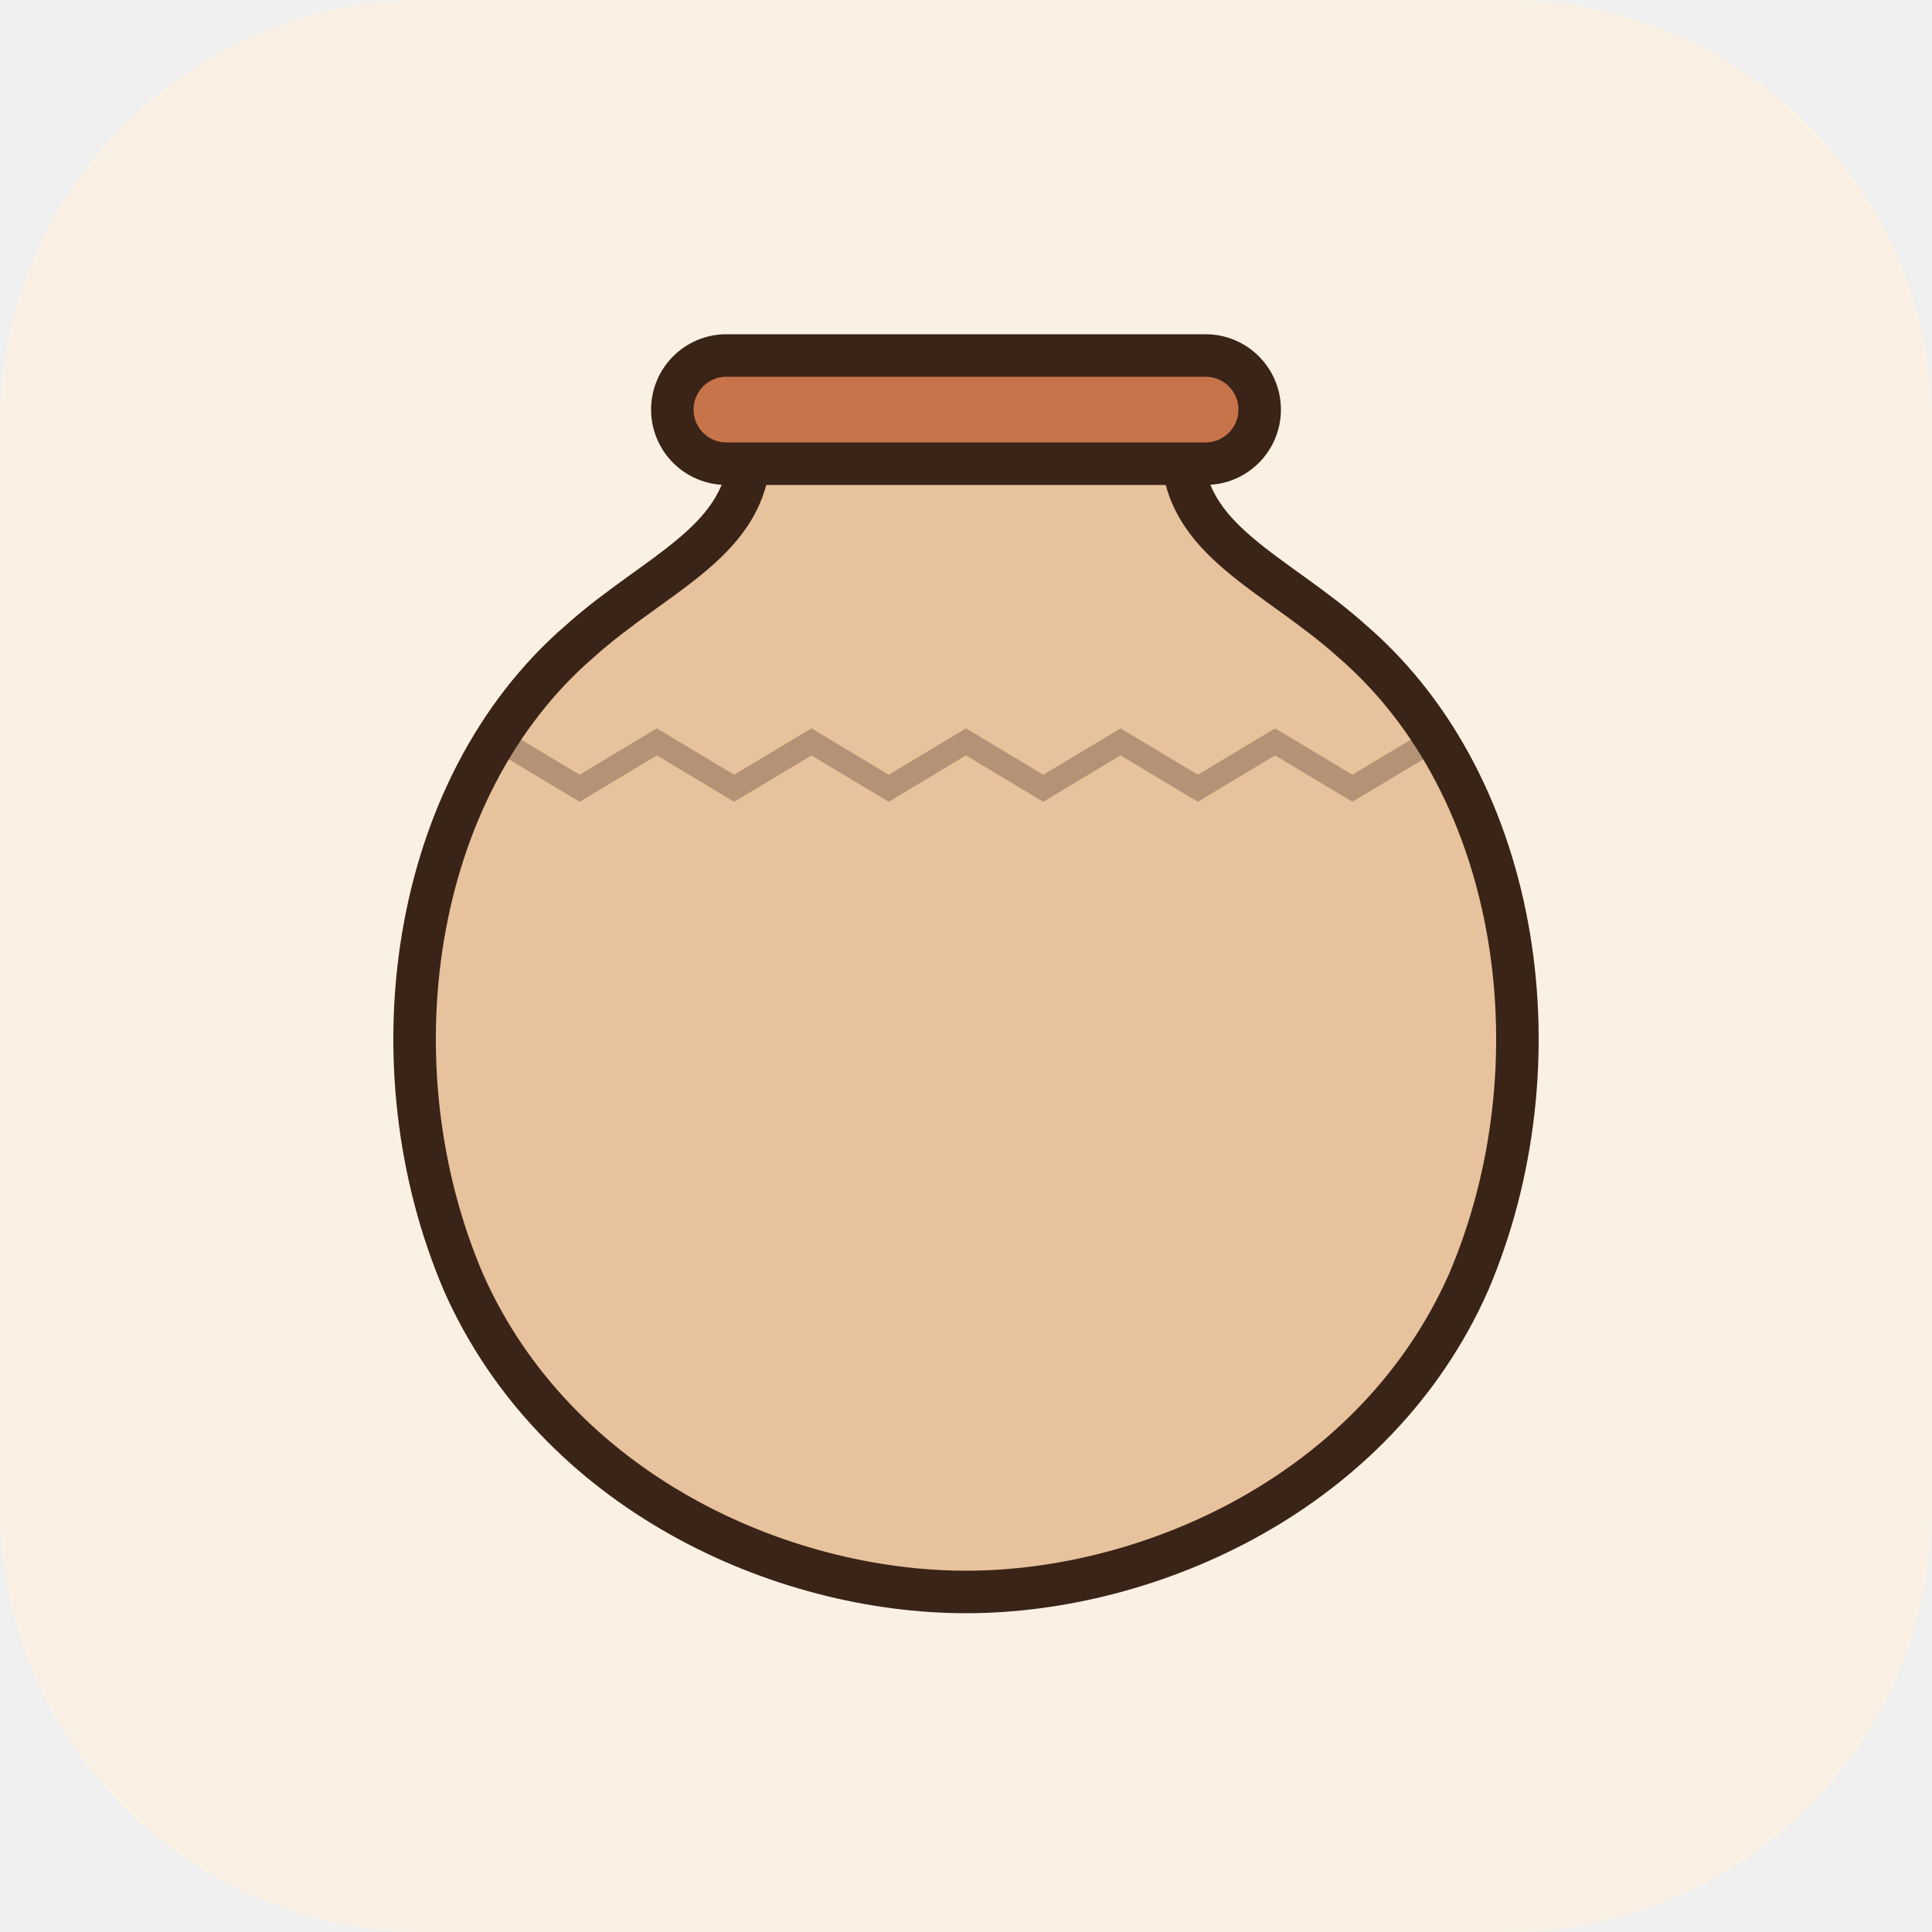
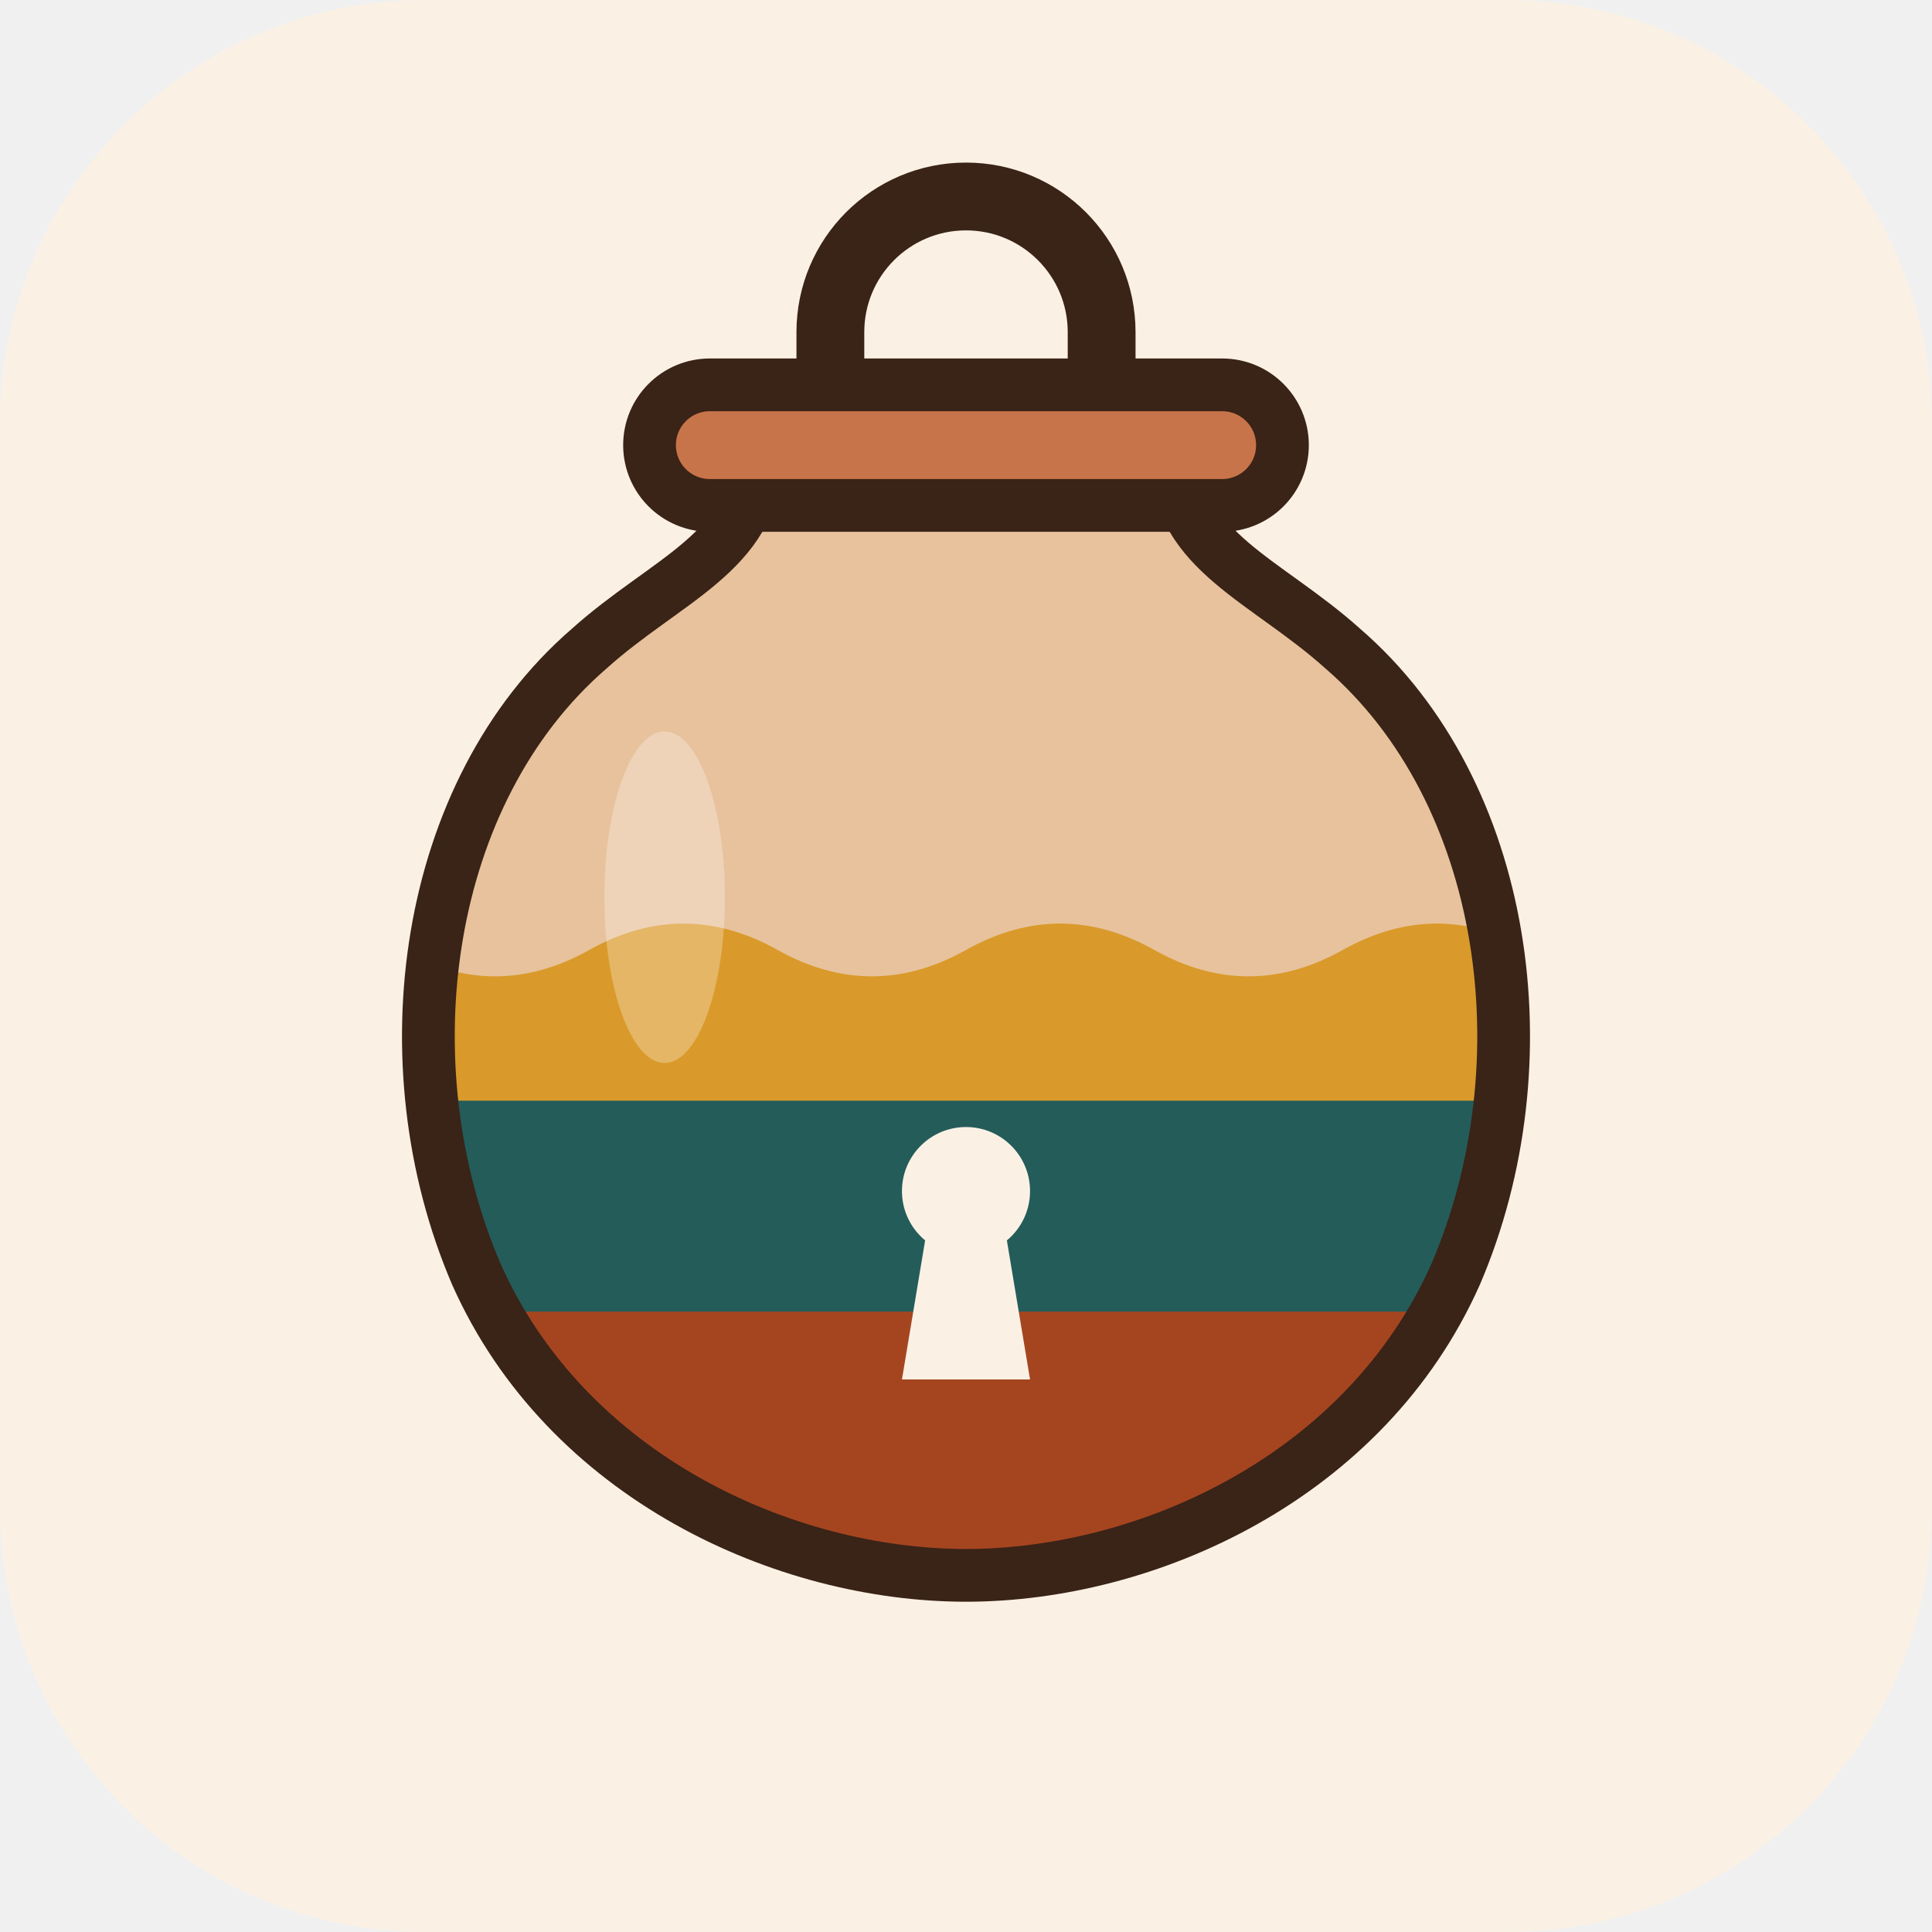
<svg xmlns="http://www.w3.org/2000/svg" viewBox="0 0 200 200">
  <rect width="200" height="200" rx="44" fill="#FAF1E4" />
-   <g transform="translate(20 16) scale(0.8)">
-     <path d="M72 38 C72 50 60 54 50 63 C28 82 23 118 35 146 C47 173 76 186 100 186 C124 186 153 173 165 146 C177 118 172 82 150 63 C140 54 128 50 128 38 Z" fill="#E7C29C" stroke="#3A2317" stroke-width="5.5" stroke-linejoin="round" />
-     <path d="M40 76 L50 82 L60 76 L70 82 L80 76 L90 82 L100 76 L110 82 L120 76 L130 82 L140 76 L150 82 L160 76" fill="none" stroke="#3A2317" stroke-width="3" opacity="0.3" />
-     <rect x="62" y="26" width="76" height="14" rx="7" fill="#C8744A" stroke="#3A2317" stroke-width="5.5" />
+   <g transform="translate(22 18) scale(0.78)">
+     <defs>
+       <clipPath id="fav-pot">
+         <path d="M72 38 C72 50 60 54 50 63 C28 82 23 118 35 146 C47 173 76 186 100 186 C124 186 153 173 165 146 C177 118 172 82 150 63 C140 54 128 50 128 38 Z" />
+       </clipPath>
+       <mask id="fav-key">
+         <rect width="200" height="200" fill="#fff" />
+         <circle cx="100" cy="135" r="8.5" fill="#000" />
+         <path d="M95 139 L105 139 L108.5 160 L91.5 160 Z" fill="#000" />
+       </mask>
+     </defs>
+     <g>
+       <path d="M82 33 V21 a18 18 0 0 1 36 0 V33" fill="none" stroke="#3A2317" stroke-width="9" stroke-linecap="round" />
+       <path d="M72 38 C72 50 60 54 50 63 C28 82 23 118 35 146 C47 173 76 186 100 186 C124 186 153 173 165 146 C177 118 172 82 150 63 C140 54 128 50 128 38 Z" fill="#E7C29C" />
+       <g clip-path="url(#fav-pot)">
+         <rect x="0" y="150" width="200" height="40" fill="#A5451F" />
+         <rect x="0" y="122" width="200" height="29" fill="#245C5A" />
+         <path d="M0 103 Q12.5 96 25 103 T50 103 T75 103 T100 103 T125 103 T150 103 T175 103 T200 103 V123 H0 Z" fill="#D99A2B" />
+         <ellipse cx="60" cy="96" rx="8" ry="22" fill="#fff" opacity="0.28" />
+       </g>
+       <path d="M72 38 C72 50 60 54 50 63 C28 82 23 118 35 146 C47 173 76 186 100 186 C124 186 153 173 165 146 C177 118 172 82 150 63 C140 54 128 50 128 38 Z" fill="none" stroke="#3A2317" stroke-width="7" stroke-linejoin="round" />
+       <rect x="58" y="28" width="84" height="16" rx="8" fill="#C8744A" stroke="#3A2317" stroke-width="7" />
+       <g fill="#FAF1E4" opacity="1">
+         <circle cx="100" cy="135" r="8.5" />
+         <path d="M95 139 L105 139 L108.5 160 L91.5 160 Z" />
+       </g>
+     </g>
  </g>
</svg>
